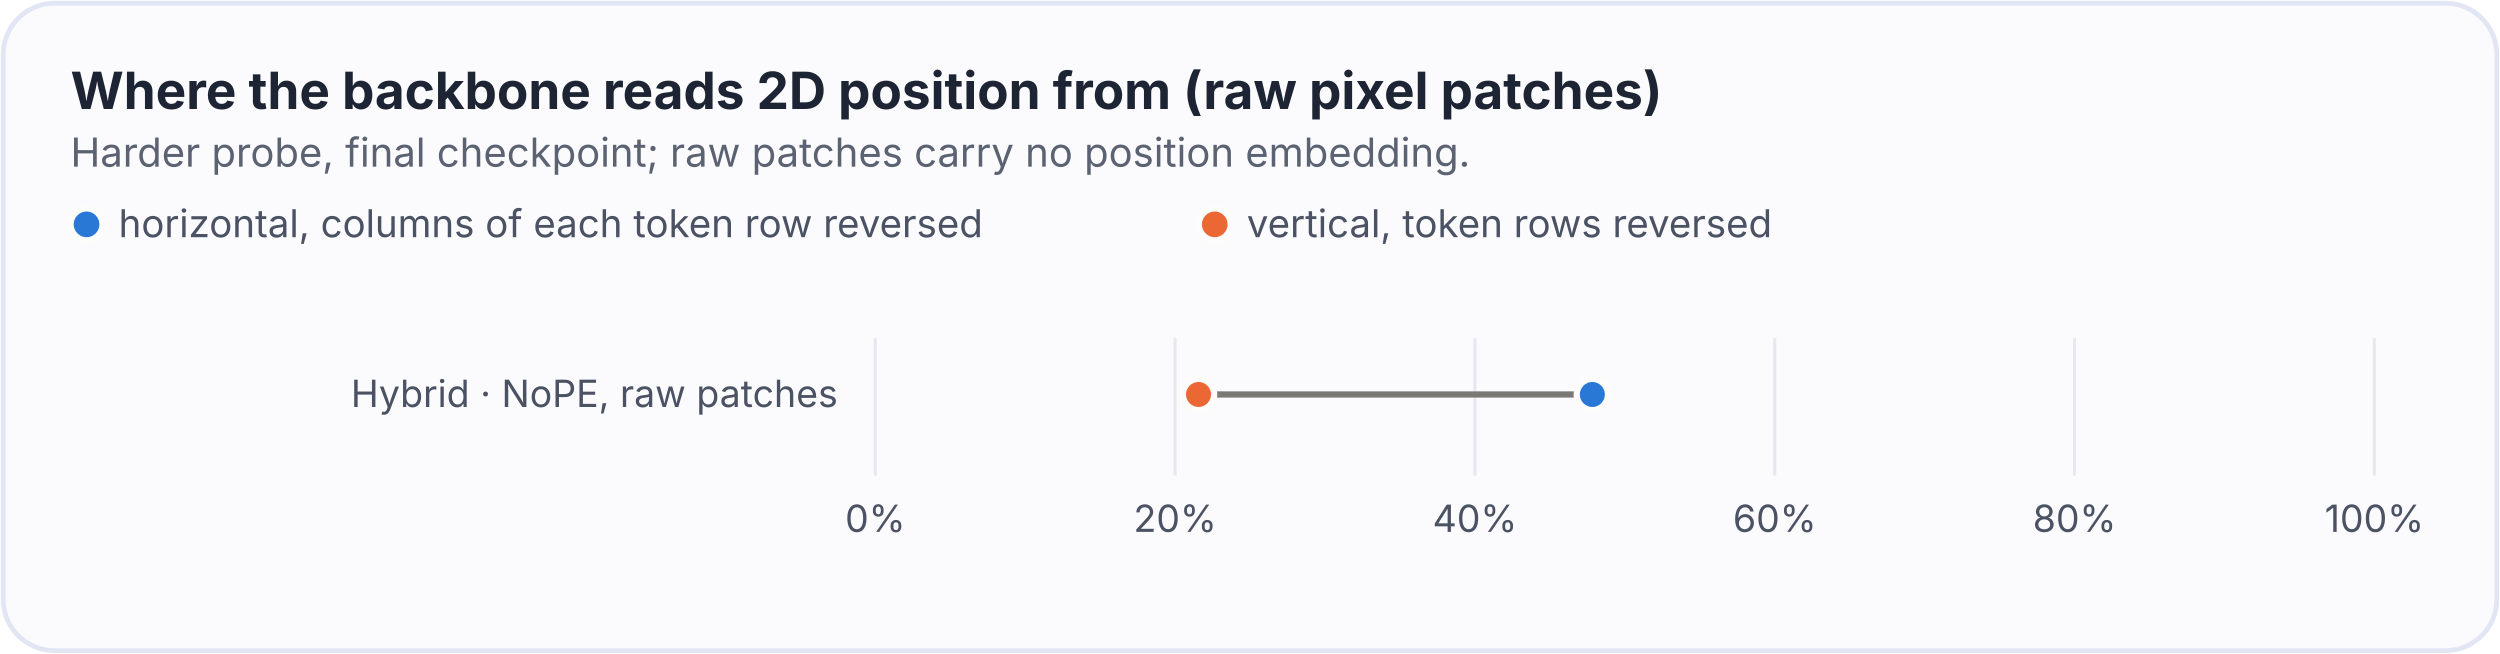
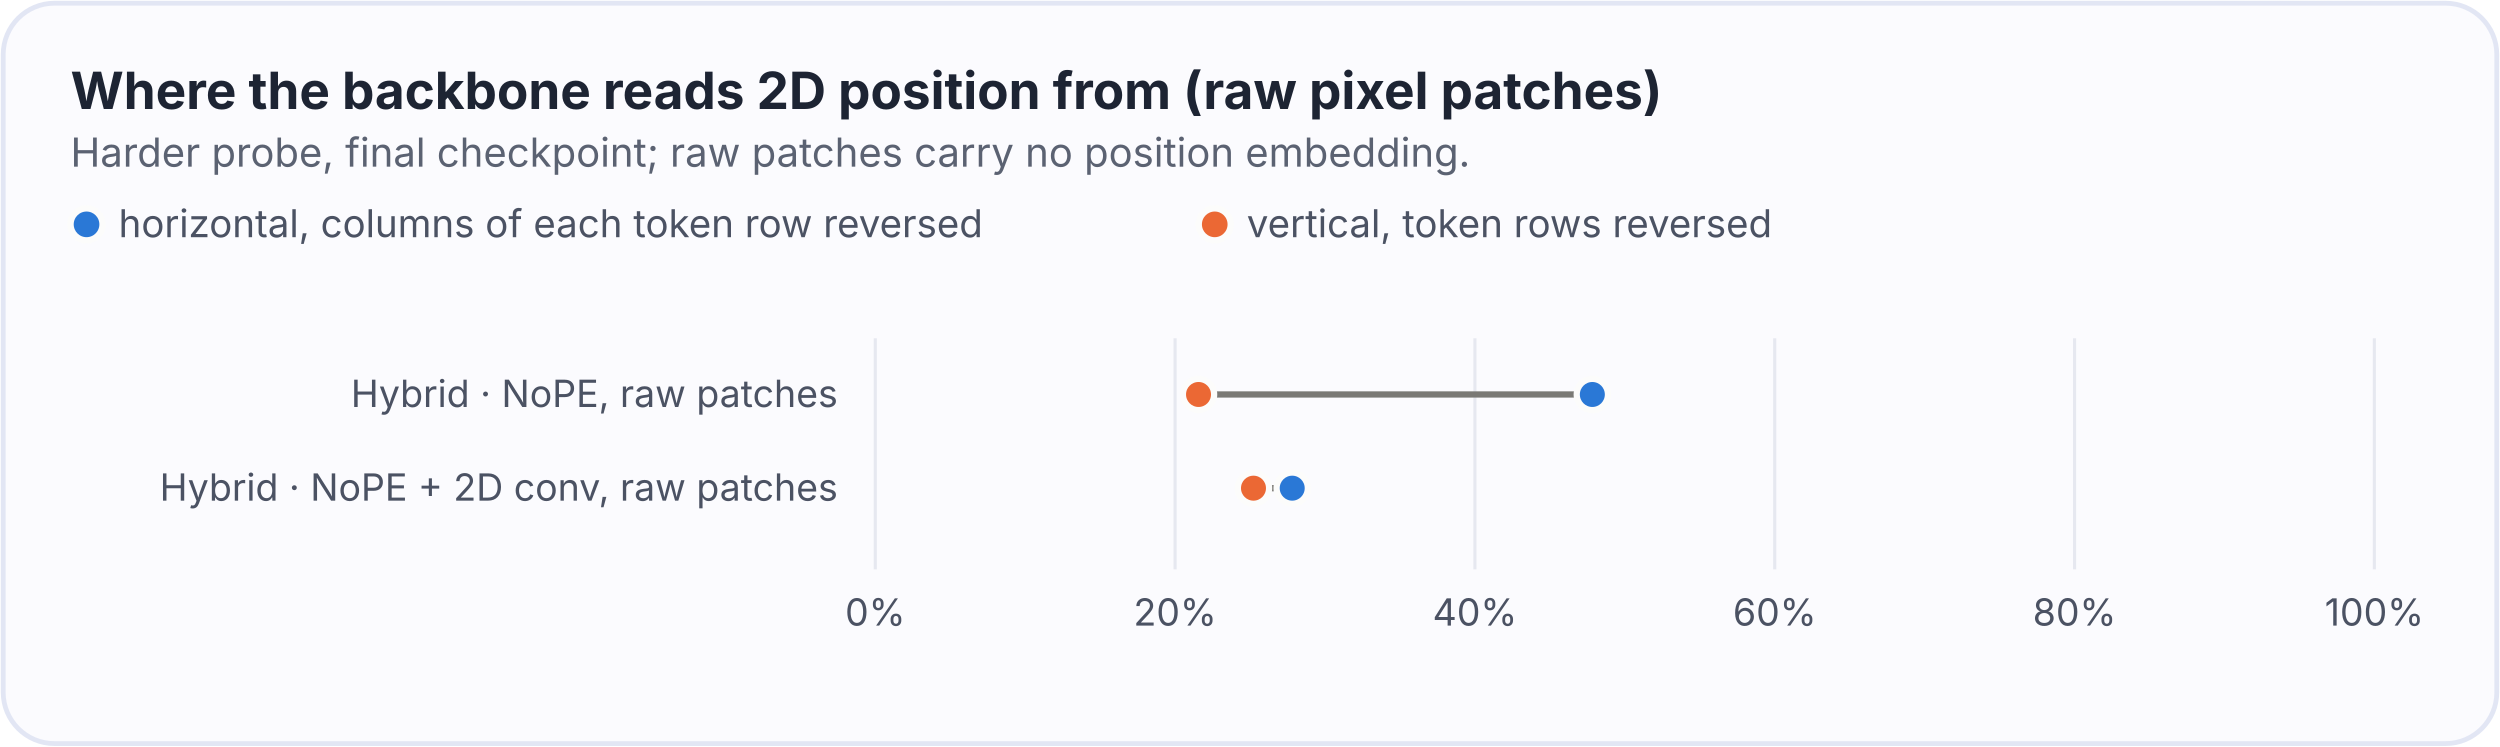
- <svg xmlns="http://www.w3.org/2000/svg" viewBox="0 0 780 204" role="img" aria-label="Where the backbone reads 2D position from (raw pixel patches)">
+ <svg xmlns="http://www.w3.org/2000/svg" viewBox="0 0 780 233" role="img" aria-label="Where the backbone reads 2D position from (raw pixel patches)">
  <style>text{font-family:Inter,-apple-system,'Segoe UI',Helvetica,Arial,sans-serif}.grid{stroke:#e6e8f0;stroke-width:1}.tick,.row,.end,.key{fill:#4b5263;font-size:12px}.title{fill:#1d2433;font-size:16px;font-weight:700}.sub{fill:#5b6272;font-size:12.5px}.link{stroke:#7a7975;stroke-width:2;stroke-linecap:round}.dot{stroke:#fcfcfb;stroke-width:2}.s1,.c1{fill:#2a78d6}.s2,.c2{fill:#eb6834}.c3{fill:#1baf7a}.c4{fill:#eda100}.line{fill:none;stroke-width:2;stroke-linejoin:round;stroke-linecap:round}path.c1{stroke:#2a78d6}path.c2{stroke:#eb6834}path.c3{stroke:#1baf7a}path.c4{stroke:#eda100}</style>
-   <rect x="1" y="1" width="778" height="202" rx="16" fill="#fbfbfe" stroke="#e2e6f4" stroke-width="1.5" />
+   <rect x="1" y="1" width="778" height="231" rx="16" fill="#fbfbfe" stroke="#e2e6f4" stroke-width="1.5" />
  <g transform="translate(10,10)">
    <text class="title" x="12" y="24">Where the backbone reads 2D position from (raw pixel patches)</text>
    <text class="sub" x="12" y="42">Harder probe, final checkpoint; raw patches carry no position embedding.</text>
    <circle class="dot s1" cx="17" cy="60" r="5" />
    <text class="key" x="27" y="64">horizontal, columns of each token row reversed</text>
    <circle class="dot s2" cx="369" cy="60" r="5" />
    <text class="key" x="379" y="64">vertical, token rows reversed</text>
    <g transform="translate(0.0,78) scale(0.9744)">
-       <line class="grid" x1="270.0" x2="270.0" y1="18" y2="62" />
-       <text class="tick" x="270.0" y="80" text-anchor="middle">0%</text>
-       <line class="grid" x1="366.0" x2="366.0" y1="18" y2="62" />
-       <text class="tick" x="366.0" y="80" text-anchor="middle">20%</text>
-       <line class="grid" x1="462.0" x2="462.0" y1="18" y2="62" />
-       <text class="tick" x="462.0" y="80" text-anchor="middle">40%</text>
-       <line class="grid" x1="558.0" x2="558.0" y1="18" y2="62" />
-       <text class="tick" x="558.0" y="80" text-anchor="middle">60%</text>
-       <line class="grid" x1="654.0" x2="654.0" y1="18" y2="62" />
-       <text class="tick" x="654.0" y="80" text-anchor="middle">80%</text>
-       <line class="grid" x1="750.0" x2="750.0" y1="18" y2="62" />
-       <text class="tick" x="750.0" y="80" text-anchor="middle">100%</text>
+       <line class="grid" x1="270.0" x2="270.0" y1="18" y2="92" />
+       <text class="tick" x="270.0" y="110" text-anchor="middle">0%</text>
+       <line class="grid" x1="366.0" x2="366.0" y1="18" y2="92" />
+       <text class="tick" x="366.0" y="110" text-anchor="middle">20%</text>
+       <line class="grid" x1="462.0" x2="462.0" y1="18" y2="92" />
+       <text class="tick" x="462.0" y="110" text-anchor="middle">40%</text>
+       <line class="grid" x1="558.0" x2="558.0" y1="18" y2="92" />
+       <text class="tick" x="558.0" y="110" text-anchor="middle">60%</text>
+       <line class="grid" x1="654.0" x2="654.0" y1="18" y2="92" />
+       <text class="tick" x="654.0" y="110" text-anchor="middle">80%</text>
+       <line class="grid" x1="750.0" x2="750.0" y1="18" y2="92" />
+       <text class="tick" x="750.0" y="110" text-anchor="middle">100%</text>
      <text class="row" x="258" y="40" text-anchor="end">Hybrid · NoPE, raw patches</text>
      <line class="link" x1="373.5" x2="499.6" y1="36" y2="36" />
      <circle class="dot s1" cx="499.6" cy="36" r="5" />
      <circle class="dot s2" cx="373.5" cy="36" r="5" />
+       <text class="row" x="258" y="70" text-anchor="end">Hybrid · NoPE + 2D conv, raw patches</text>
+       <line class="link" x1="391.1" x2="403.5" y1="66" y2="66" />
+       <circle class="dot s1" cx="403.5" cy="66" r="5" />
+       <circle class="dot s2" cx="391.1" cy="66" r="5" />
    </g>
  </g>
</svg>
